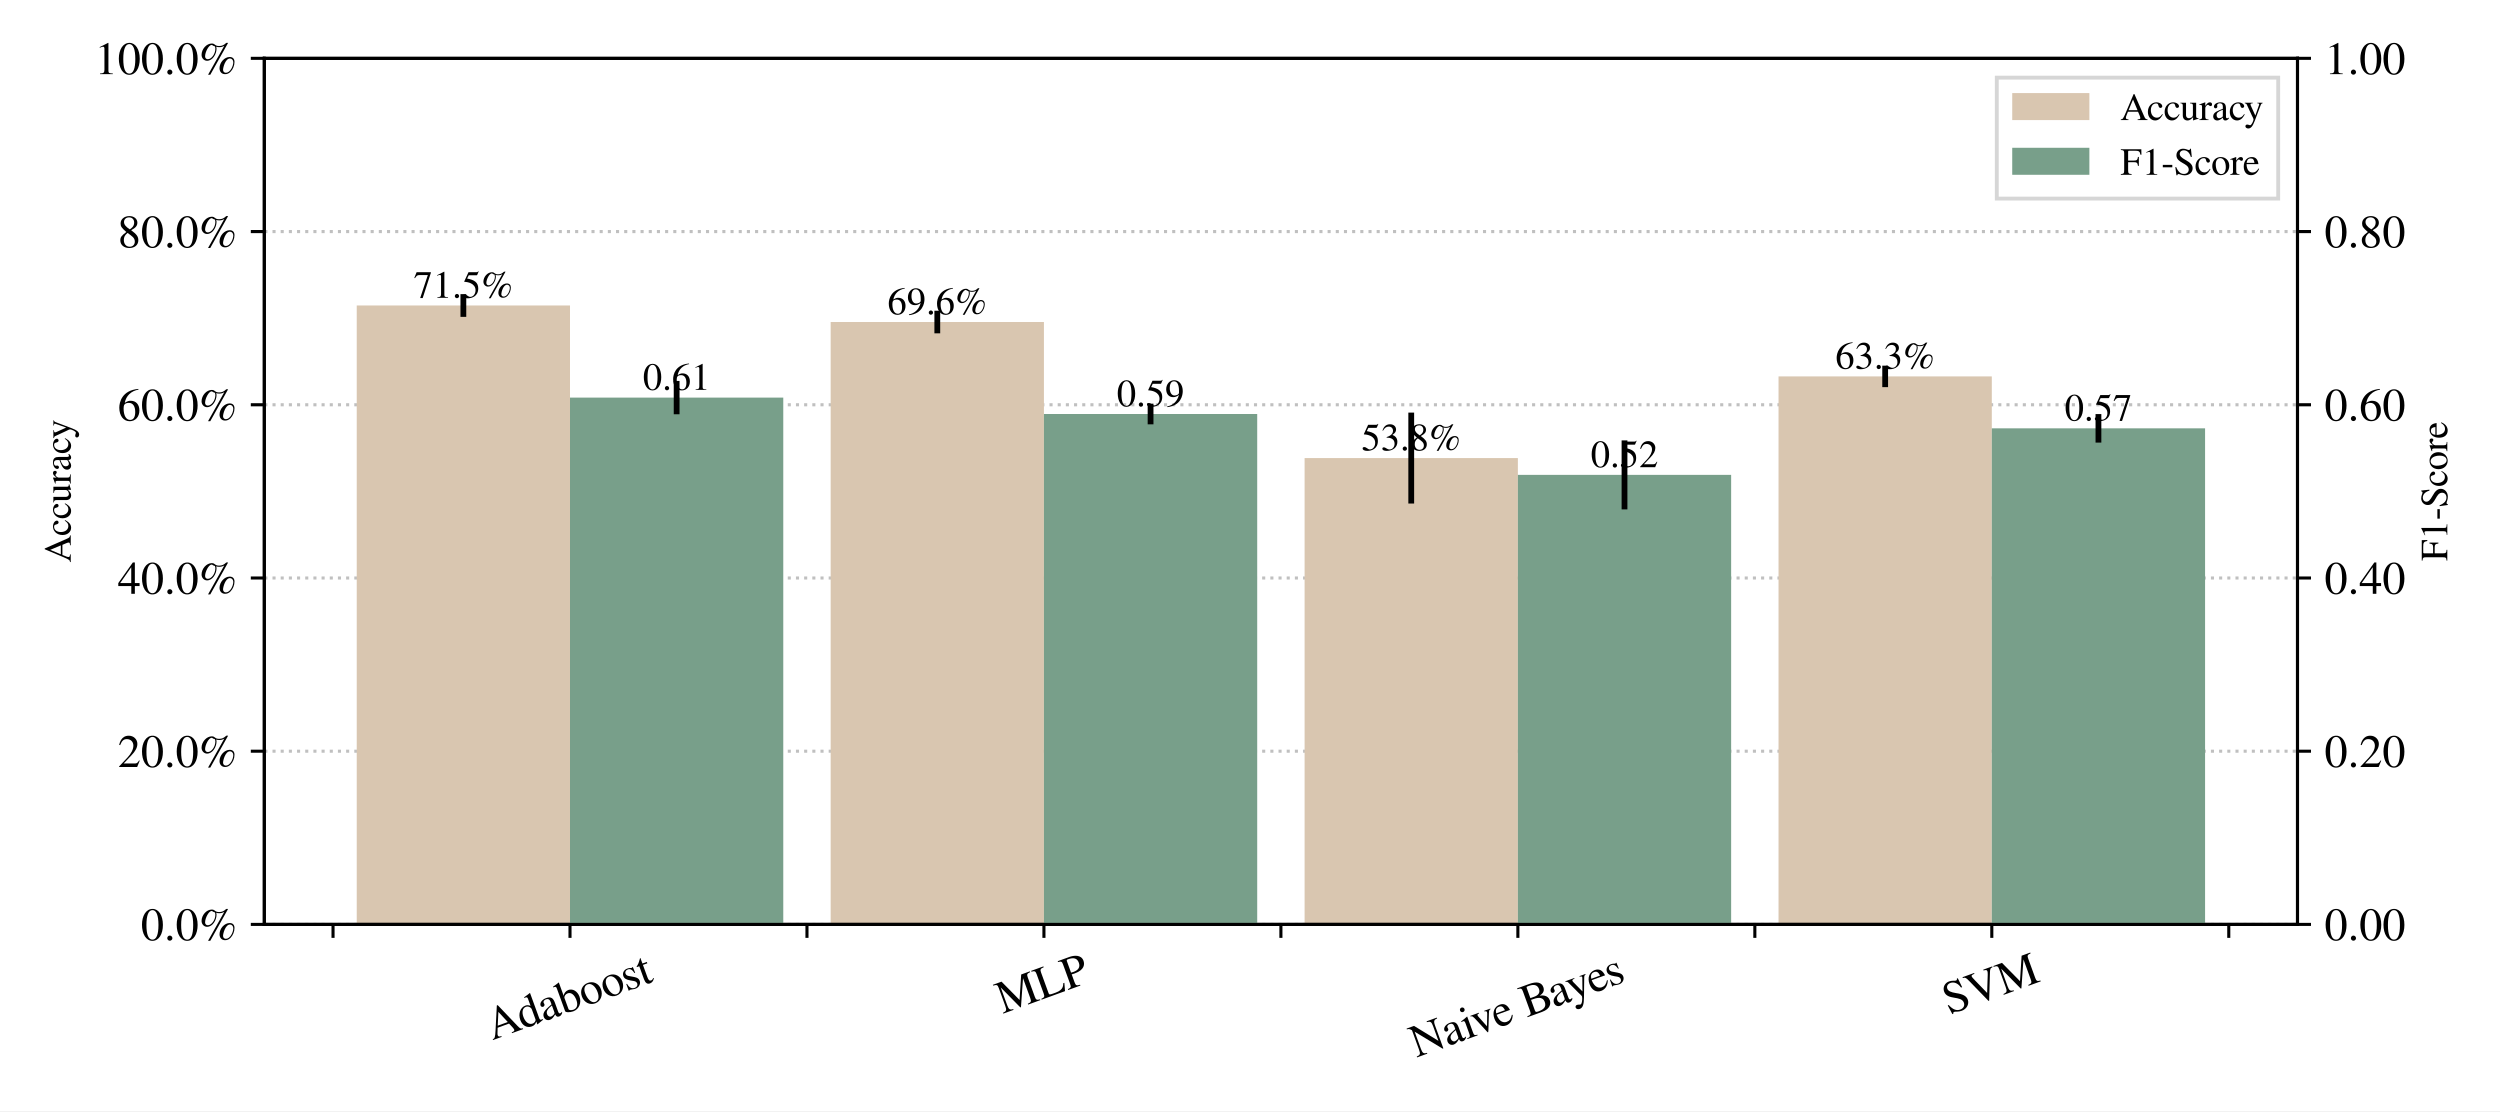
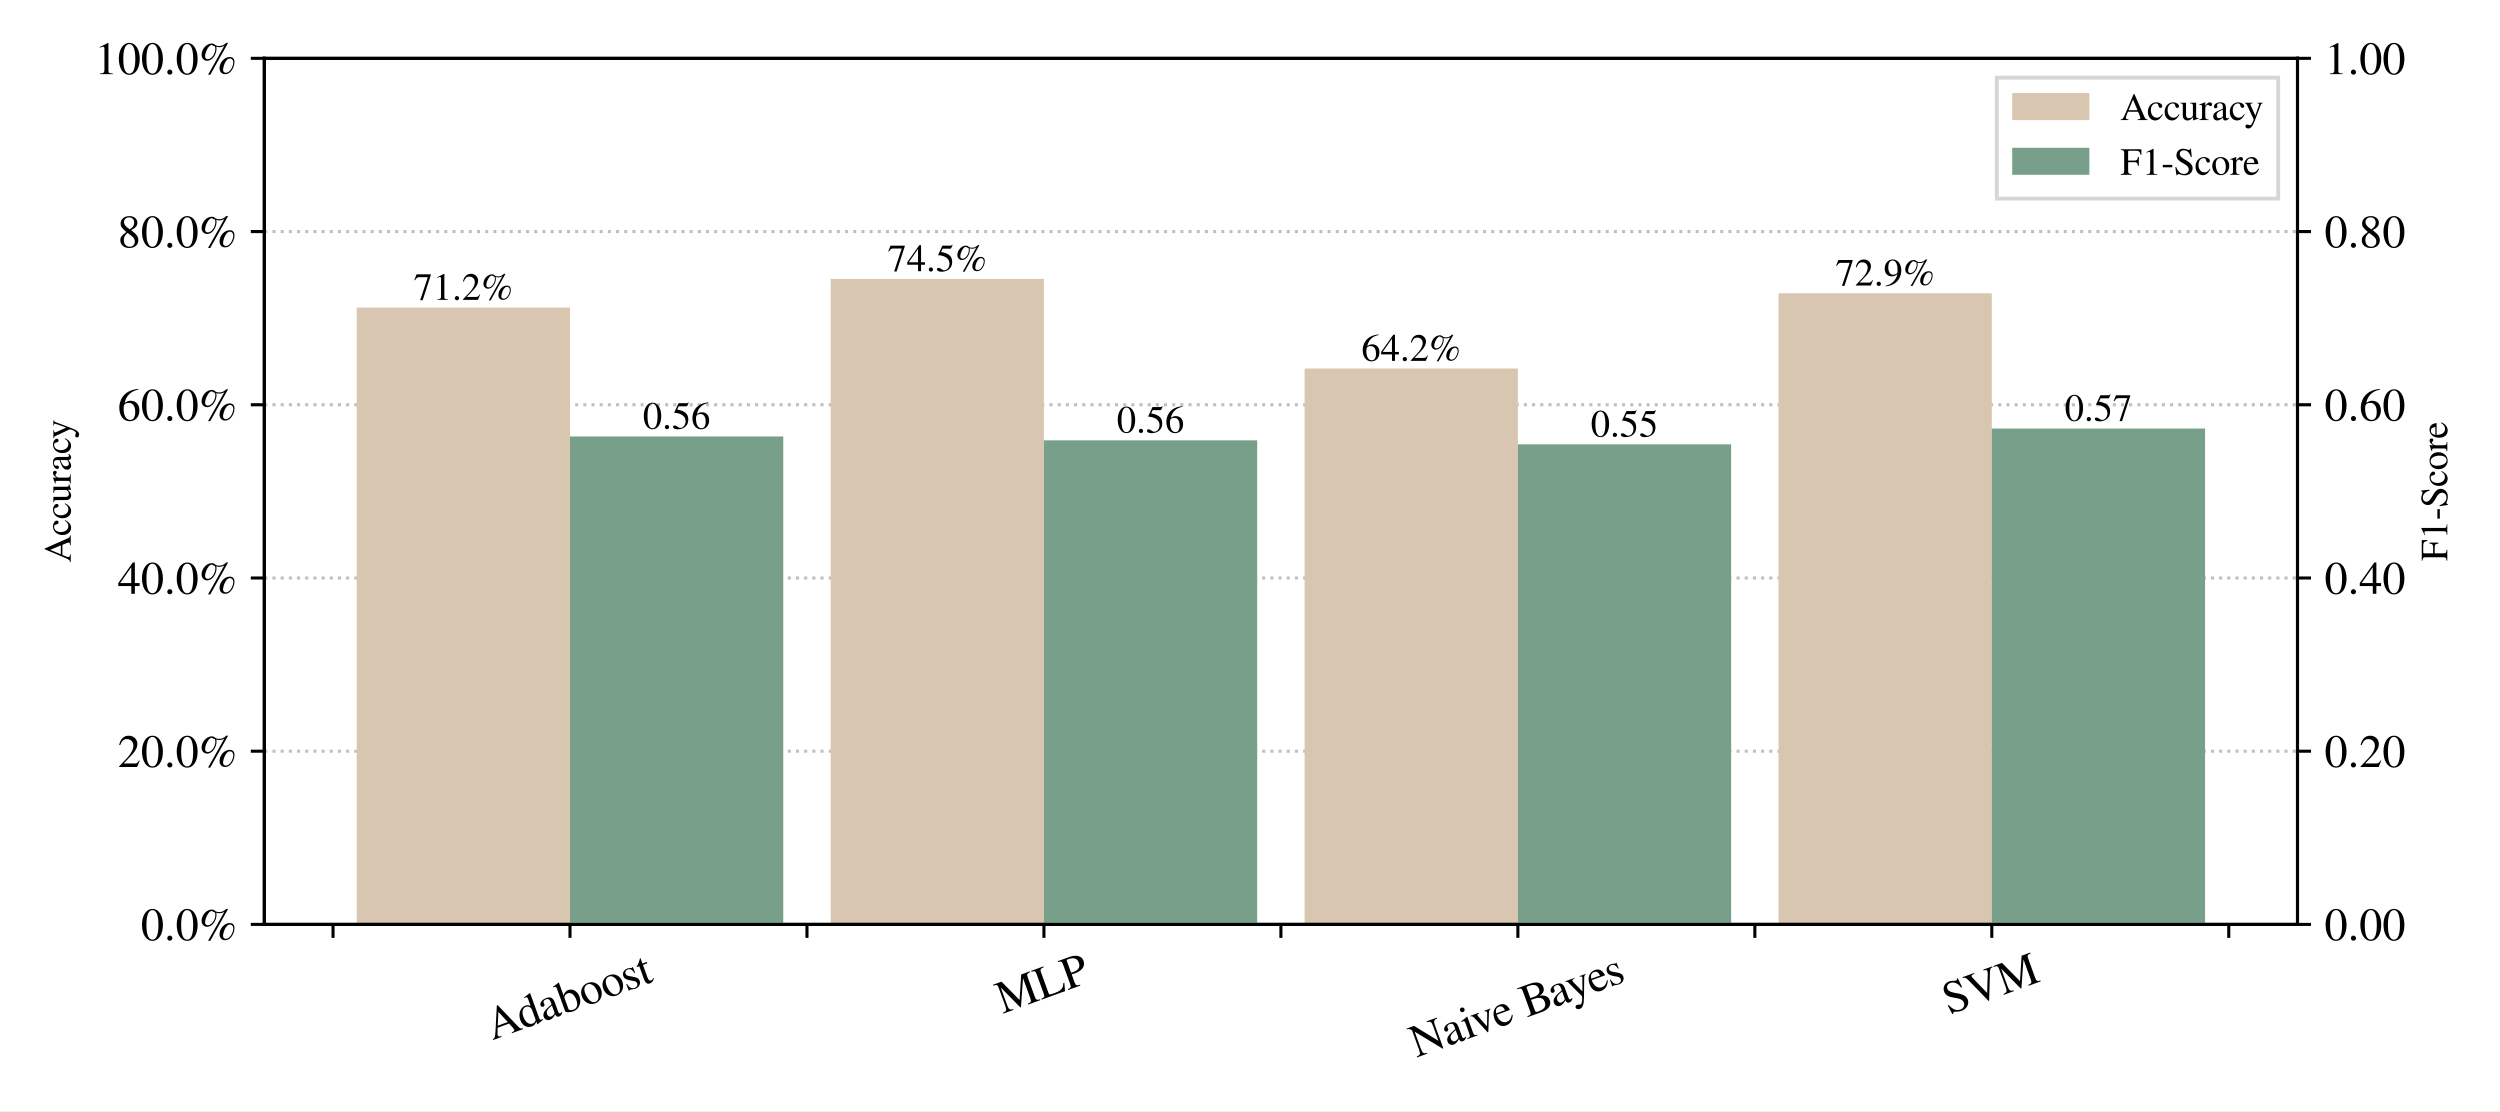
<svg xmlns="http://www.w3.org/2000/svg" xmlns:xlink="http://www.w3.org/1999/xlink" width="648pt" height="288pt" viewBox="0 0 648 288" version="1.1">
  <defs>
    <style type="text/css">*{stroke-linejoin: round; stroke-linecap: butt}</style>
  </defs>
  <g id="figure_1">
    <g id="patch_1">
      <path d="M 0 288  L 648 288  L 648 0  L 0 0  z " style="fill: #ffffff" />
    </g>
    <g id="axes_1">
      <g id="patch_2">
        <path d="M 68.51 239.602  L 595.51 239.602  L 595.51 15.126  L 68.51 15.126  z " style="fill: #ffffff" />
      </g>
      <g id="matplotlib.axis_1">
        <g id="xtick_1">
          <g id="line2d_1">
            <defs>
-               <path id="m5d62e6c571" d="M 0 0  L 0 3.5  " style="stroke: #000000; stroke-width: 0.8" />
+               <path id="mcbf737421a" d="M 0 0  L 0 3.5  " style="stroke: #000000; stroke-width: 0.8" />
            </defs>
            <g>
-               <use xlink:href="#m5d62e6c571" x="86.322" y="239.602" style="stroke: #000000; stroke-width: 0.8" />
+               <use xlink:href="#mcbf737421a" x="86.322" y="239.602" style="stroke: #000000; stroke-width: 0.8" />
            </g>
          </g>
        </g>
        <g id="xtick_2">
          <g id="line2d_2">
            <g>
-               <use xlink:href="#m5d62e6c571" x="147.744" y="239.602" style="stroke: #000000; stroke-width: 0.8" />
+               <use xlink:href="#mcbf737421a" x="147.744" y="239.602" style="stroke: #000000; stroke-width: 0.8" />
            </g>
          </g>
          <g id="text_1">
            <g transform="translate(127.6313 269.6407)rotate(-20)scale(0.12 -0.12)">
              <defs>
                <path id="FreeSerif-41" d="M 4518 122  C 4230 141 4154 198 3942 678  L 2349 4314  L 2221 4314  L 890 1171  C 493 230 403 134 96 122  L 96 0  L 1363 0  L 1363 122  C 1056 122 928 205 928 384  C 928 461 947 550 979 634  L 1274 1382  L 2950 1382  L 3213 768  C 3290 595 3334 429 3334 339  C 3334 179 3226 128 2886 122  L 2886 0  L 4518 0  L 4518 122  z M 1382 1645  L 2118 3405  L 2861 1645  L 1382 1645  z " transform="scale(0.015625)" />
                <path id="FreeSerif-64" d="M 2189 -64  L 3130 269  L 3130 371  C 3014 365 3002 365 2982 365  C 2752 365 2701 435 2701 730  L 2701 4358  L 2669 4371  C 2362 4262 2138 4198 1728 4090  L 1728 3987  C 1779 3994 1818 3994 1869 3994  C 2106 3994 2163 3930 2163 3667  L 2163 2669  C 1920 2874 1747 2944 1491 2944  C 755 2944 160 2221 160 1312  C 160 493 640 -64 1344 -64  C 1702 -64 1946 64 2163 365  L 2163 -45  L 2189 -64  z M 1594 269  C 1062 269 710 781 710 1568  C 710 2291 1024 2765 1510 2765  C 1850 2765 2163 2464 2163 2125  L 2163 653  C 2163 544 1958 269 1594 269  z " transform="scale(0.015625)" />
                <path id="FreeSerif-61" d="M 160 621  C 160 218 442 -64 832 -64  C 1114 -64 1376 70 1766 403  C 1798 70 1914 -64 2176 -64  C 2394 -64 2528 13 2752 256  L 2752 422  C 2643 333 2566 301 2470 301  C 2323 301 2278 390 2278 672  L 2278 1920  C 2278 2560 2099 2944 1357 2944  C 755 2944 282 2630 282 2227  C 282 2080 410 1952 557 1952  C 710 1952 845 2080 845 2221  C 845 2278 813 2387 813 2477  C 813 2650 1018 2790 1274 2790  C 1587 2790 1760 2605 1760 2259  L 1760 1869  C 966 1549 160 1312 160 621  z M 1760 787  C 1760 589 1728 531 1594 454  C 1440 365 1261 307 1126 307  C 966 307 723 442 723 826  C 723 1203 986 1434 1760 1715  L 1760 787  z " transform="scale(0.015625)" />
                <path id="FreeSerif-62" d="M 1024 4358  L 992 4371  C 685 4256 378 4166 64 4090  L 64 3987  C 102 3994 128 3994 173 3994  C 429 3994 486 3936 486 3667  L 486 346  C 486 147 1030 -64 1542 -64  C 2387 -64 3040 640 3040 1555  C 3040 2342 2554 2944 1914 2944  C 1523 2944 1152 2714 1024 2400  L 1024 4358  z M 1024 2061  C 1024 2310 1325 2541 1658 2541  C 2157 2541 2477 2042 2477 1261  C 2477 550 2170 141 1645 141  C 1312 141 1024 288 1024 448  L 1024 2061  z " transform="scale(0.015625)" />
                <path id="FreeSerif-6f" d="M 1574 2944  C 742 2944 160 2330 160 1446  C 160 582 755 -64 1562 -64  C 2368 -64 2982 614 2982 1498  C 2982 2336 2394 2944 1574 2944  z M 736 1760  C 736 2368 1037 2765 1491 2765  C 2029 2765 2406 2150 2406 1274  C 2406 550 2118 115 1638 115  C 1088 115 736 870 736 1760  z " transform="scale(0.015625)" />
                <path id="FreeSerif-73" d="M 1715 2816  C 1574 2816 1466 2938 1094 2938  C 589 2938 224 2611 224 2150  C 224 1792 429 1536 973 1229  L 1344 1018  C 1568 890 1677 736 1677 538  C 1677 256 1472 77 1146 77  C 493 77 390 717 333 973  L 230 973  L 230 -26  L 314 -26  C 358 38 384 51 461 51  C 621 51 934 -64 1222 -64  C 1715 -64 2125 307 2125 755  C 2125 1075 1971 1286 1587 1517  L 896 1926  C 717 2029 621 2189 621 2362  C 621 2618 819 2797 1114 2797  C 1478 2797 1670 2579 1818 2010  L 1914 2010  L 1888 2880  L 1818 2880  C 1779 2854 1754 2816 1715 2816  z " transform="scale(0.015625)" />
                <path id="FreeSerif-74" d="M 1658 2880  L 1011 2880  L 1011 3622  C 1011 3686 1005 3706 966 3706  C 922 3648 883 3590 838 3526  C 269 2707 109 2848 109 2720  C 109 2701 115 2688 134 2675  L 474 2675  L 474 749  C 474 211 666 -64 1043 -64  C 1357 -64 1600 90 1811 422  L 1728 493  C 1594 333 1485 269 1344 269  C 1107 269 1011 442 1011 845  L 1011 2675  L 1658 2675  L 1658 2880  z " transform="scale(0.015625)" />
              </defs>
              <use xlink:href="#FreeSerif-41" />
              <use xlink:href="#FreeSerif-64" x="69.1" />
              <use xlink:href="#FreeSerif-61" x="119" />
              <use xlink:href="#FreeSerif-62" x="161.5" />
              <use xlink:href="#FreeSerif-6f" x="211.5" />
              <use xlink:href="#FreeSerif-6f" x="260.6" />
              <use xlink:href="#FreeSerif-73" x="309.7" />
              <use xlink:href="#FreeSerif-74" x="345.4" />
            </g>
          </g>
        </g>
        <g id="xtick_3">
          <g id="line2d_3">
            <g>
-               <use xlink:href="#m5d62e6c571" x="209.166" y="239.602" style="stroke: #000000; stroke-width: 0.8" />
+               <use xlink:href="#mcbf737421a" x="209.166" y="239.602" style="stroke: #000000; stroke-width: 0.8" />
            </g>
          </g>
        </g>
        <g id="xtick_4">
          <g id="line2d_4">
            <g>
-               <use xlink:href="#m5d62e6c571" x="270.588" y="239.602" style="stroke: #000000; stroke-width: 0.8" />
+               <use xlink:href="#mcbf737421a" x="270.588" y="239.602" style="stroke: #000000; stroke-width: 0.8" />
            </g>
          </g>
          <g id="text_2">
            <g transform="translate(259.8856 262.7904)rotate(-20)scale(0.12 -0.12)">
              <defs>
                <path id="FreeSerif-4d" d="M 4333 3667  L 4333 768  C 4333 237 4256 154 3750 122  L 3750 0  L 5542 0  L 5542 122  C 5075 154 4986 243 4986 698  L 4986 3539  C 4986 3994 5069 4077 5542 4115  L 5542 4237  L 4269 4237  L 2854 1005  L 1376 4237  L 109 4237  L 109 4115  C 634 4083 717 4006 717 3539  L 717 941  C 717 282 627 160 96 122  L 96 0  L 1600 0  L 1600 122  C 1107 147 998 294 998 941  L 998 3520  L 2605 0  L 2694 0  L 4333 3667  z " transform="scale(0.015625)" />
                <path id="FreeSerif-4c" d="M 2285 250  L 1856 250  C 1389 250 1306 288 1306 512  L 1306 3539  C 1306 3994 1395 4083 1901 4115  L 1901 4237  L 96 4237  L 96 4115  C 570 4077 653 3987 653 3539  L 653 698  C 653 250 563 154 96 122  L 96 0  L 3539 0  L 3846 1114  L 3686 1114  C 3558 819 3405 250 2285 250  z " transform="scale(0.015625)" />
                <path id="FreeSerif-50" d="M 3462 3078  C 3462 4006 2477 4237 1786 4237  L 96 4237  L 96 4115  C 570 4064 634 4000 634 3539  L 634 768  C 634 230 582 166 96 122  L 96 0  L 1888 0  L 1888 122  C 1382 141 1286 230 1286 698  L 1286 1862  C 1453 1850 1562 1843 1728 1843  C 3200 1843 3462 2586 3462 3078  z M 1286 3782  C 1286 3955 1331 4000 1504 4000  C 2368 4000 2765 3699 2765 3040  C 2765 2419 2387 2099 1651 2099  C 1523 2099 1434 2106 1286 2118  L 1286 3782  z " transform="scale(0.015625)" />
              </defs>
              <use xlink:href="#FreeSerif-4d" />
              <use xlink:href="#FreeSerif-4c" x="88.1" />
              <use xlink:href="#FreeSerif-50" x="149.2" />
            </g>
          </g>
        </g>
        <g id="xtick_5">
          <g id="line2d_5">
            <g>
-               <use xlink:href="#m5d62e6c571" x="332.01" y="239.602" style="stroke: #000000; stroke-width: 0.8" />
+               <use xlink:href="#mcbf737421a" x="332.01" y="239.602" style="stroke: #000000; stroke-width: 0.8" />
            </g>
          </g>
        </g>
        <g id="xtick_6">
          <g id="line2d_6">
            <g>
-               <use xlink:href="#m5d62e6c571" x="393.432" y="239.602" style="stroke: #000000; stroke-width: 0.8" />
+               <use xlink:href="#mcbf737421a" x="393.432" y="239.602" style="stroke: #000000; stroke-width: 0.8" />
            </g>
          </g>
          <g id="text_3">
            <g transform="translate(367.1371 274.1393)rotate(-20)scale(0.12 -0.12)">
              <defs>
                <path id="FreeSerif-4e" d="M 4544 4115  L 4544 4237  L 3040 4237  L 3040 4115  C 3533 4077 3654 3962 3654 3296  L 3654 1139  L 1190 4237  L 96 4237  L 96 4115  C 371 4115 461 4064 717 3763  L 717 941  C 717 282 627 160 96 122  L 96 0  L 1600 0  L 1600 122  C 1107 147 998 294 998 941  L 998 3450  L 3827 -70  L 3936 -70  L 3936 3296  C 3936 4045 4154 4077 4544 4115  z " transform="scale(0.015625)" />
                <path id="FreeSerif-69" d="M 397 2515  C 550 2515 608 2419 608 2138  L 608 653  C 608 192 544 122 102 96  L 102 0  L 1619 0  L 1619 96  C 1197 128 1146 192 1146 653  L 1146 2925  L 1120 2944  C 787 2810 461 2688 128 2592  L 128 2496  C 224 2509 339 2515 397 2515  z M 819 4371  C 646 4371 499 4224 499 4045  C 499 3866 640 3718 819 3718  C 1005 3718 1152 3859 1152 4045  C 1152 4224 1005 4371 819 4371  z " transform="scale(0.015625)" />
                <path id="FreeSerif-76" d="M 2963 2880  L 2074 2880  L 2074 2784  C 2278 2765 2374 2701 2374 2579  C 2374 2515 2362 2451 2336 2387  L 1702 730  L 1050 2368  C 1011 2458 992 2547 992 2605  C 992 2720 1062 2765 1286 2784  L 1286 2880  L 32 2880  L 32 2784  C 275 2771 333 2714 614 2048  L 1382 211  C 1472 -64 1517 -90 1549 -90  C 1587 -90 1632 -6 1728 230  L 2547 2285  C 2720 2726 2771 2765 2963 2784  L 2963 2880  z " transform="scale(0.015625)" />
                <path id="FreeSerif-65" d="M 621 1773  L 2592 1773  C 2496 2547 2157 2944 1498 2944  C 723 2944 160 2323 160 1370  C 160 486 621 -64 1357 -64  C 1965 -64 2445 314 2714 1005  L 2611 1050  C 2304 563 2029 378 1619 378  C 1203 378 659 634 621 1773  z M 634 1978  C 704 2477 922 2714 1312 2714  C 1702 2714 1856 2534 1939 1978  L 634 1978  z " transform="scale(0.015625)" />
                <path id="FreeSerif-20" transform="scale(0.015625)" />
                <path id="FreeSerif-42" d="M 3782 1152  C 3782 1984 2944 2163 2688 2227  C 2912 2285 3565 2413 3565 3149  C 3565 3866 2995 4237 1888 4237  L 96 4237  L 96 4115  C 634 4083 710 4013 710 3539  L 710 698  C 710 224 627 141 96 122  L 96 0  L 2234 0  C 3475 0 3782 691 3782 1152  z M 1766 237  C 1453 237 1363 294 1363 499  L 1363 2086  C 2221 2086 3046 2054 3046 1146  C 3046 390 2464 237 1766 237  z M 1363 2342  L 1363 3808  C 1363 3942 1408 4000 1504 4000  L 1786 4000  C 2522 4000 2912 3693 2912 3123  C 2912 2624 2573 2342 1971 2342  L 1363 2342  z " transform="scale(0.015625)" />
                <path id="FreeSerif-79" d="M 909 -858  C 800 -858 653 -742 410 -742  C 262 -742 134 -870 134 -1024  C 134 -1235 339 -1395 608 -1395  C 1037 -1395 1344 -1037 1690 -115  L 2675 2496  C 2752 2701 2829 2765 2982 2784  L 2982 2880  L 2118 2880  L 2118 2784  C 2323 2784 2426 2726 2426 2624  C 2426 2598 2419 2560 2400 2515  L 1779 749  L 1043 2368  C 1005 2458 979 2541 979 2611  C 979 2726 1075 2771 1350 2784  L 1350 2880  L 32 2880  L 32 2790  C 198 2765 307 2694 358 2586  L 1203 768  C 1370 442 1485 218 1485 122  C 1485 -70 1171 -858 909 -858  z " transform="scale(0.015625)" />
              </defs>
              <use xlink:href="#FreeSerif-4e" />
              <use xlink:href="#FreeSerif-61" x="72.5" />
              <use xlink:href="#FreeSerif-69" x="115.5" />
              <use xlink:href="#FreeSerif-76" x="139.8" />
              <use xlink:href="#FreeSerif-65" x="184.6" />
              <use xlink:href="#FreeSerif-20" x="229" />
              <use xlink:href="#FreeSerif-42" x="254" />
              <use xlink:href="#FreeSerif-61" x="317.1" />
              <use xlink:href="#FreeSerif-79" x="358.1" />
              <use xlink:href="#FreeSerif-65" x="403.2" />
              <use xlink:href="#FreeSerif-73" x="446.6" />
            </g>
          </g>
        </g>
        <g id="xtick_7">
          <g id="line2d_7">
            <g>
-               <use xlink:href="#m5d62e6c571" x="454.854" y="239.602" style="stroke: #000000; stroke-width: 0.8" />
+               <use xlink:href="#mcbf737421a" x="454.854" y="239.602" style="stroke: #000000; stroke-width: 0.8" />
            </g>
          </g>
        </g>
        <g id="xtick_8">
          <g id="line2d_8">
            <g>
-               <use xlink:href="#m5d62e6c571" x="516.276" y="239.602" style="stroke: #000000; stroke-width: 0.8" />
+               <use xlink:href="#mcbf737421a" x="516.276" y="239.602" style="stroke: #000000; stroke-width: 0.8" />
            </g>
          </g>
          <g id="text_4">
            <g transform="translate(505.3301 262.9674)rotate(-20)scale(0.12 -0.12)">
              <defs>
                <path id="FreeSerif-53" d="M 2419 864  C 2419 435 2099 141 1632 141  C 1062 141 659 493 339 1274  L 192 1274  L 384 -83  L 525 -83  C 531 38 608 128 704 128  C 941 128 1203 -90 1760 -90  C 2496 -90 3066 416 3066 1075  C 3066 1600 2714 2016 1869 2470  C 1197 2842 928 3123 928 3469  C 928 3821 1197 4064 1594 4064  C 2061 4064 2547 3757 2765 2963  L 2925 2963  L 2784 4326  L 2650 4326  C 2624 4179 2554 4109 2445 4109  C 2246 4109 1958 4326 1485 4326  C 915 4326 378 3910 378 3232  C 378 1920 2419 1958 2419 864  z " transform="scale(0.015625)" />
                <path id="FreeSerif-56" d="M 4422 4237  L 3110 4237  L 3110 4115  C 3462 4096 3578 4026 3578 3846  C 3578 3744 3533 3571 3456 3379  L 2515 1030  L 1549 3194  C 1338 3661 1286 3808 1286 3904  C 1286 4026 1376 4090 1581 4102  C 1606 4102 1677 4109 1766 4115  L 1766 4237  L 64 4237  L 64 4115  C 378 4102 486 4019 742 3443  L 2317 -70  L 2413 -70  L 3834 3520  C 4038 4032 4115 4096 4422 4115  L 4422 4237  z " transform="scale(0.015625)" />
              </defs>
              <use xlink:href="#FreeSerif-53" />
              <use xlink:href="#FreeSerif-56" x="52.9" />
              <use xlink:href="#FreeSerif-4d" x="123" />
            </g>
          </g>
        </g>
        <g id="xtick_9">
          <g id="line2d_9">
            <g>
-               <use xlink:href="#m5d62e6c571" x="577.698" y="239.602" style="stroke: #000000; stroke-width: 0.8" />
+               <use xlink:href="#mcbf737421a" x="577.698" y="239.602" style="stroke: #000000; stroke-width: 0.8" />
            </g>
          </g>
        </g>
      </g>
      <g id="matplotlib.axis_2">
        <g id="ytick_1">
          <g id="line2d_10">
-             <path d="M 68.51 239.602  L 595.51 239.602  " clip-path="url(#p38ce28326d)" style="fill: none; stroke-dasharray: 0.8,1.32; stroke-dashoffset: 0; stroke: #b0b0b0; stroke-opacity: 0.8; stroke-width: 0.8" />
+             <path d="M 68.51 239.602  L 595.51 239.602  " clip-path="url(#pe9fcec046a)" style="fill: none; stroke-dasharray: 0.8,1.32; stroke-dashoffset: 0; stroke: #b0b0b0; stroke-opacity: 0.8; stroke-width: 0.8" />
          </g>
          <g id="line2d_11">
            <defs>
-               <path id="mc1c6ce005b" d="M 0 0  L -3.5 0  " style="stroke: #000000; stroke-width: 0.8" />
+               <path id="m1238454454" d="M 0 0  L -3.5 0  " style="stroke: #000000; stroke-width: 0.8" />
            </defs>
            <g>
-               <use xlink:href="#mc1c6ce005b" x="68.51" y="239.602" style="stroke: #000000; stroke-width: 0.8" />
+               <use xlink:href="#m1238454454" x="68.51" y="239.602" style="stroke: #000000; stroke-width: 0.8" />
            </g>
          </g>
          <g id="text_5">
            <g transform="translate(36.51438 243.7001)scale(0.12 -0.12)">
              <defs>
                <path id="FreeSerif-30" d="M 1600 -90  C 2483 -90 3046 832 3046 2112  C 3046 3424 2464 4326 1626 4326  C 691 4326 154 3341 154 2150  C 154 858 717 -90 1600 -90  z M 1606 4160  C 2144 4160 2432 3437 2432 2099  C 2432 762 2150 77 1600 77  C 1050 77 768 762 768 2093  C 768 3450 1056 4160 1606 4160  z " transform="scale(0.015625)" />
                <path id="FreeSerif-2e" d="M 800 640  C 608 640 448 474 448 275  C 448 90 608 -70 794 -70  C 992 -70 1158 90 1158 275  C 1158 474 992 640 800 640  z " transform="scale(0.015625)" />
                <path id="FreeSerif-25" d="M 4282 2374  C 3558 2374 2874 1626 2874 826  C 2874 326 3181 0 3642 0  C 3930 0 4166 102 4390 326  C 4730 672 4941 1190 4941 1690  C 4941 2125 4698 2374 4282 2374  z M 3750 192  C 3520 192 3360 358 3360 602  C 3360 928 3680 2170 4326 2170  C 4570 2170 4774 1939 4774 1658  C 4774 1062 4326 192 3750 192  z M 1805 4237  C 1075 4237 390 3475 390 2662  C 390 2214 730 1850 1146 1850  C 1926 1850 2458 2784 2458 3514  C 2458 3603 2445 3680 2413 3795  C 2528 3750 2643 3731 2829 3731  C 3110 3731 3277 3776 3533 3923  L 1286 -83  L 1594 -83  L 4058 4326  L 3808 4326  C 3462 4000 3206 3891 2810 3891  C 2182 3891 2291 4237 1805 4237  z M 1805 4045  C 1894 4045 1862 3942 2240 3840  C 2278 3712 2298 3616 2298 3526  C 2298 2803 1773 2067 1254 2067  C 1030 2067 877 2227 877 2458  C 877 3053 1376 4045 1805 4045  z " transform="scale(0.015625)" />
              </defs>
              <use xlink:href="#FreeSerif-30" />
              <use xlink:href="#FreeSerif-2e" x="50" />
              <use xlink:href="#FreeSerif-30" x="75" />
              <use xlink:href="#FreeSerif-25" x="125" />
            </g>
          </g>
        </g>
        <g id="ytick_2">
          <g id="line2d_12">
-             <path d="M 68.51 194.707  L 595.51 194.707  " clip-path="url(#p38ce28326d)" style="fill: none; stroke-dasharray: 0.8,1.32; stroke-dashoffset: 0; stroke: #b0b0b0; stroke-opacity: 0.8; stroke-width: 0.8" />
+             <path d="M 68.51 194.707  L 595.51 194.707  " clip-path="url(#pe9fcec046a)" style="fill: none; stroke-dasharray: 0.8,1.32; stroke-dashoffset: 0; stroke: #b0b0b0; stroke-opacity: 0.8; stroke-width: 0.8" />
          </g>
          <g id="line2d_13">
            <g>
-               <use xlink:href="#mc1c6ce005b" x="68.51" y="194.707" style="stroke: #000000; stroke-width: 0.8" />
+               <use xlink:href="#m1238454454" x="68.51" y="194.707" style="stroke: #000000; stroke-width: 0.8" />
            </g>
          </g>
          <g id="text_6">
            <g transform="translate(30.51438 198.8047)scale(0.12 -0.12)">
              <defs>
                <path id="FreeSerif-32" d="M 198 3053  L 333 3021  C 589 3648 819 3853 1261 3853  C 1798 3853 2163 3488 2163 2950  C 2163 2451 1869 1856 1331 1286  L 192 77  L 192 0  L 2688 0  L 3040 877  L 2957 909  C 2720 544 2637 486 2349 486  L 819 486  L 1894 1613  C 2464 2208 2714 2694 2714 3194  C 2714 3834 2195 4326 1530 4326  C 499 4326 269 3354 198 3053  z " transform="scale(0.015625)" />
              </defs>
              <use xlink:href="#FreeSerif-32" />
              <use xlink:href="#FreeSerif-30" x="50" />
              <use xlink:href="#FreeSerif-2e" x="100" />
              <use xlink:href="#FreeSerif-30" x="125" />
              <use xlink:href="#FreeSerif-25" x="175" />
            </g>
          </g>
        </g>
        <g id="ytick_3">
          <g id="line2d_14">
-             <path d="M 68.51 149.812  L 595.51 149.812  " clip-path="url(#p38ce28326d)" style="fill: none; stroke-dasharray: 0.8,1.32; stroke-dashoffset: 0; stroke: #b0b0b0; stroke-opacity: 0.8; stroke-width: 0.8" />
+             <path d="M 68.51 149.812  L 595.51 149.812  " clip-path="url(#pe9fcec046a)" style="fill: none; stroke-dasharray: 0.8,1.32; stroke-dashoffset: 0; stroke: #b0b0b0; stroke-opacity: 0.8; stroke-width: 0.8" />
          </g>
          <g id="line2d_15">
            <g>
-               <use xlink:href="#mc1c6ce005b" x="68.51" y="149.812" style="stroke: #000000; stroke-width: 0.8" />
+               <use xlink:href="#m1238454454" x="68.51" y="149.812" style="stroke: #000000; stroke-width: 0.8" />
            </g>
          </g>
          <g id="text_7">
            <g transform="translate(30.51438 153.9094)scale(0.12 -0.12)">
              <defs>
                <path id="FreeSerif-34" d="M 3021 1478  L 2368 1478  L 2368 4326  L 2086 4326  L 77 1478  L 77 1069  L 1875 1069  L 1875 0  L 2368 0  L 2368 1069  L 3021 1069  L 3021 1478  z M 1869 1478  L 333 1478  L 1869 3674  L 1869 1478  z " transform="scale(0.015625)" />
              </defs>
              <use xlink:href="#FreeSerif-34" />
              <use xlink:href="#FreeSerif-30" x="50" />
              <use xlink:href="#FreeSerif-2e" x="100" />
              <use xlink:href="#FreeSerif-30" x="125" />
              <use xlink:href="#FreeSerif-25" x="175" />
            </g>
          </g>
        </g>
        <g id="ytick_4">
          <g id="line2d_16">
-             <path d="M 68.51 104.916  L 595.51 104.916  " clip-path="url(#p38ce28326d)" style="fill: none; stroke-dasharray: 0.8,1.32; stroke-dashoffset: 0; stroke: #b0b0b0; stroke-opacity: 0.8; stroke-width: 0.8" />
+             <path d="M 68.51 104.916  L 595.51 104.916  " clip-path="url(#pe9fcec046a)" style="fill: none; stroke-dasharray: 0.8,1.32; stroke-dashoffset: 0; stroke: #b0b0b0; stroke-opacity: 0.8; stroke-width: 0.8" />
          </g>
          <g id="line2d_17">
            <g>
-               <use xlink:href="#mc1c6ce005b" x="68.51" y="104.916" style="stroke: #000000; stroke-width: 0.8" />
+               <use xlink:href="#m1238454454" x="68.51" y="104.916" style="stroke: #000000; stroke-width: 0.8" />
            </g>
          </g>
          <g id="text_8">
            <g transform="translate(30.51438 109.0141)scale(0.12 -0.12)">
              <defs>
                <path id="FreeSerif-36" d="M 1651 -90  C 2445 -90 2995 518 2995 1402  C 2995 2221 2528 2739 1792 2739  C 1510 2739 1376 2694 973 2451  C 1146 3418 1862 4109 2867 4275  L 2854 4378  C 582 4179 218 2534 218 1786  C 218 659 794 -90 1651 -90  z M 1549 2445  C 2099 2445 2419 1984 2419 1184  C 2419 480 2170 90 1722 90  C 1158 90 813 691 813 1683  C 813 2131 922 2445 1549 2445  z " transform="scale(0.015625)" />
              </defs>
              <use xlink:href="#FreeSerif-36" />
              <use xlink:href="#FreeSerif-30" x="50" />
              <use xlink:href="#FreeSerif-2e" x="100" />
              <use xlink:href="#FreeSerif-30" x="125" />
              <use xlink:href="#FreeSerif-25" x="175" />
            </g>
          </g>
        </g>
        <g id="ytick_5">
          <g id="line2d_18">
-             <path d="M 68.51 60.021  L 595.51 60.021  " clip-path="url(#p38ce28326d)" style="fill: none; stroke-dasharray: 0.8,1.32; stroke-dashoffset: 0; stroke: #b0b0b0; stroke-opacity: 0.8; stroke-width: 0.8" />
+             <path d="M 68.51 60.021  L 595.51 60.021  " clip-path="url(#pe9fcec046a)" style="fill: none; stroke-dasharray: 0.8,1.32; stroke-dashoffset: 0; stroke: #b0b0b0; stroke-opacity: 0.8; stroke-width: 0.8" />
          </g>
          <g id="line2d_19">
            <g>
-               <use xlink:href="#mc1c6ce005b" x="68.51" y="60.021" style="stroke: #000000; stroke-width: 0.8" />
+               <use xlink:href="#m1238454454" x="68.51" y="60.021" style="stroke: #000000; stroke-width: 0.8" />
            </g>
          </g>
          <g id="text_9">
            <g transform="translate(30.51438 64.11876)scale(0.12 -0.12)">
              <defs>
                <path id="FreeSerif-38" d="M 1856 2374  C 2490 2714 2714 2982 2714 3418  C 2714 3942 2253 4326 1613 4326  C 915 4326 397 3898 397 3315  C 397 2899 518 2714 1190 2125  C 499 1600 358 1402 358 966  C 358 346 864 -90 1587 -90  C 2355 -90 2848 333 2848 992  C 2848 1485 2630 1798 1856 2374  z M 1357 1997  C 1978 1542 2362 1331 2362 794  C 2362 378 2074 90 1658 90  C 1171 90 845 461 845 1018  C 845 1427 986 1696 1357 1997  z M 1670 2490  C 1101 2861 870 3155 870 3514  C 870 3885 1158 4147 1562 4147  C 1997 4147 2272 3866 2272 3424  C 2272 2861 1850 2624 1670 2490  z " transform="scale(0.015625)" />
              </defs>
              <use xlink:href="#FreeSerif-38" />
              <use xlink:href="#FreeSerif-30" x="50" />
              <use xlink:href="#FreeSerif-2e" x="100" />
              <use xlink:href="#FreeSerif-30" x="125" />
              <use xlink:href="#FreeSerif-25" x="175" />
            </g>
          </g>
        </g>
        <g id="ytick_6">
          <g id="line2d_20">
-             <path d="M 68.51 15.126  L 595.51 15.126  " clip-path="url(#p38ce28326d)" style="fill: none; stroke-dasharray: 0.8,1.32; stroke-dashoffset: 0; stroke: #b0b0b0; stroke-opacity: 0.8; stroke-width: 0.8" />
+             <path d="M 68.51 15.126  L 595.51 15.126  " clip-path="url(#pe9fcec046a)" style="fill: none; stroke-dasharray: 0.8,1.32; stroke-dashoffset: 0; stroke: #b0b0b0; stroke-opacity: 0.8; stroke-width: 0.8" />
          </g>
          <g id="line2d_21">
            <g>
-               <use xlink:href="#mc1c6ce005b" x="68.51" y="15.126" style="stroke: #000000; stroke-width: 0.8" />
+               <use xlink:href="#m1238454454" x="68.51" y="15.126" style="stroke: #000000; stroke-width: 0.8" />
            </g>
          </g>
          <g id="text_10">
            <g transform="translate(24.51438 19.22344)scale(0.12 -0.12)">
              <defs>
                <path id="FreeSerif-31" d="M 1171 3795  C 1306 3795 1363 3699 1363 3494  L 1363 595  C 1363 179 1210 109 755 96  L 755 0  L 2522 0  L 2522 96  C 2016 102 1914 166 1914 474  L 1914 4314  L 1862 4326  L 710 3744  L 710 3654  C 960 3757 1075 3795 1171 3795  z " transform="scale(0.015625)" />
              </defs>
              <use xlink:href="#FreeSerif-31" />
              <use xlink:href="#FreeSerif-30" x="50" />
              <use xlink:href="#FreeSerif-30" x="100" />
              <use xlink:href="#FreeSerif-2e" x="150" />
              <use xlink:href="#FreeSerif-30" x="175" />
              <use xlink:href="#FreeSerif-25" x="225" />
            </g>
          </g>
        </g>
        <g id="text_11">
          <g transform="translate(18.33469 145.8342)rotate(-90)scale(0.1 -0.1)">
            <defs>
              <path id="FreeSerif-63" d="M 160 1363  C 160 531 666 -64 1376 -64  C 2131 -64 2502 678 2637 941  L 2547 998  C 2240 550 2010 397 1645 397  C 1062 397 653 909 653 1645  C 653 2304 1005 2758 1523 2758  C 1754 2758 1837 2688 1901 2451  L 1939 2310  C 1990 2131 2106 2016 2240 2016  C 2406 2016 2547 2138 2547 2285  C 2547 2643 2099 2944 1562 2944  C 851 2944 160 2349 160 1363  z " transform="scale(0.015625)" />
              <path id="FreeSerif-75" d="M 3072 320  L 3040 320  C 2746 320 2675 390 2675 685  L 2675 2880  L 1664 2880  L 1664 2771  C 2061 2752 2138 2688 2138 2368  L 2138 864  C 2138 378 1581 307 1453 307  C 1203 307 998 525 998 794  L 998 2880  L 64 2880  L 64 2790  C 371 2771 461 2675 461 2381  L 461 768  C 461 262 768 -64 1235 -64  C 1696 -64 1946 262 2170 486  L 2170 -45  L 2195 -58  C 2515 70 2746 141 3072 230  L 3072 320  z " transform="scale(0.015625)" />
              <path id="FreeSerif-72" d="M 1926 2317  C 2080 2317 2176 2426 2176 2605  C 2176 2816 2042 2944 1824 2944  C 1555 2944 1370 2797 1056 2342  L 1056 2931  L 1024 2944  C 685 2803 454 2720 77 2598  L 77 2496  C 166 2515 224 2522 301 2522  C 461 2522 518 2419 518 2138  L 518 538  C 518 218 474 173 64 96  L 64 0  L 1600 0  L 1600 96  C 1165 115 1056 211 1056 576  L 1056 2016  C 1056 2221 1331 2541 1504 2541  C 1606 2541 1754 2317 1926 2317  z " transform="scale(0.015625)" />
            </defs>
            <use xlink:href="#FreeSerif-41" />
            <use xlink:href="#FreeSerif-63" x="69.1" />
            <use xlink:href="#FreeSerif-63" x="112.5" />
            <use xlink:href="#FreeSerif-75" x="154.9" />
            <use xlink:href="#FreeSerif-72" x="203.9" />
            <use xlink:href="#FreeSerif-61" x="238.4" />
            <use xlink:href="#FreeSerif-63" x="281.4" />
            <use xlink:href="#FreeSerif-79" x="322.3" />
          </g>
        </g>
      </g>
      <g id="patch_3">
-         <path d="M 92.465 239.602  L 147.744 239.602  L 147.744 79.182  L 92.465 79.182  z " clip-path="url(#p38ce28326d)" style="fill: #d9c6b0" />
+         <path d="M 92.465 239.602  L 147.744 239.602  L 147.744 79.727  L 92.465 79.727  z " clip-path="url(#pe9fcec046a)" style="fill: #d9c6b0" />
      </g>
      <g id="patch_4">
-         <path d="M 215.308 239.602  L 270.588 239.602  L 270.588 83.469  L 215.308 83.469  z " clip-path="url(#p38ce28326d)" style="fill: #d9c6b0" />
+         <path d="M 215.308 239.602  L 270.588 239.602  L 270.588 72.29  L 215.308 72.29  z " clip-path="url(#pe9fcec046a)" style="fill: #d9c6b0" />
      </g>
      <g id="patch_5">
-         <path d="M 338.152 239.602  L 393.432 239.602  L 393.432 118.73  L 338.152 118.73  z " clip-path="url(#p38ce28326d)" style="fill: #d9c6b0" />
+         <path d="M 338.152 239.602  L 393.432 239.602  L 393.432 95.528  L 338.152 95.528  z " clip-path="url(#pe9fcec046a)" style="fill: #d9c6b0" />
      </g>
      <g id="patch_6">
-         <path d="M 460.996 239.602  L 516.276 239.602  L 516.276 97.564  L 460.996 97.564  z " clip-path="url(#p38ce28326d)" style="fill: #d9c6b0" />
+         <path d="M 460.996 239.602  L 516.276 239.602  L 516.276 76.009  L 460.996 76.009  z " clip-path="url(#pe9fcec046a)" style="fill: #d9c6b0" />
      </g>
      <g id="LineCollection_1">
-         <path d="M 120.104 82.131  L 120.104 76.234  " clip-path="url(#p38ce28326d)" style="fill: none; stroke: #000000; stroke-width: 1.5" />
+         <path d="M 120.104 79.727  L 120.104 79.727  " clip-path="url(#pe9fcec046a)" style="fill: none; stroke: #000000; stroke-width: 1.5" />
      </g>
      <g id="LineCollection_2">
-         <path d="M 242.948 86.396  L 242.948 80.541  " clip-path="url(#p38ce28326d)" style="fill: none; stroke: #000000; stroke-width: 1.5" />
+         <path d="M 242.948 72.29  L 242.948 72.29  " clip-path="url(#pe9fcec046a)" style="fill: none; stroke: #000000; stroke-width: 1.5" />
      </g>
      <g id="LineCollection_3">
-         <path d="M 365.792 130.517  L 365.792 106.944  " clip-path="url(#p38ce28326d)" style="fill: none; stroke: #000000; stroke-width: 1.5" />
+         <path d="M 365.792 95.528  L 365.792 95.528  " clip-path="url(#pe9fcec046a)" style="fill: none; stroke: #000000; stroke-width: 1.5" />
      </g>
      <g id="LineCollection_4">
-         <path d="M 488.636 100.343  L 488.636 94.784  " clip-path="url(#p38ce28326d)" style="fill: none; stroke: #000000; stroke-width: 1.5" />
+         <path d="M 488.636 76.009  L 488.636 76.009  " clip-path="url(#pe9fcec046a)" style="fill: none; stroke: #000000; stroke-width: 1.5" />
      </g>
      <g id="patch_7">
        <path d="M 68.51 239.602  L 68.51 15.126  " style="fill: none; stroke: #000000; stroke-width: 0.8; stroke-linejoin: miter; stroke-linecap: square" />
      </g>
      <g id="patch_8">
        <path d="M 595.51 239.602  L 595.51 15.126  " style="fill: none; stroke: #000000; stroke-width: 0.8; stroke-linejoin: miter; stroke-linecap: square" />
      </g>
      <g id="patch_9">
        <path d="M 68.51 239.602  L 595.51 239.602  " style="fill: none; stroke: #000000; stroke-width: 0.8; stroke-linejoin: miter; stroke-linecap: square" />
      </g>
      <g id="patch_10">
        <path d="M 68.51 15.126  L 595.51 15.126  " style="fill: none; stroke: #000000; stroke-width: 0.8; stroke-linejoin: miter; stroke-linecap: square" />
      </g>
      <g id="text_12">
-         <g transform="translate(107.1896 77.18223)scale(0.1 -0.1)">
+         <g transform="translate(107.1896 77.72656)scale(0.1 -0.1)">
          <defs>
            <path id="FreeSerif-37" d="M 2874 4237  L 506 4237  L 128 3296  L 237 3245  C 512 3680 627 3763 979 3763  L 2368 3763  L 1101 -51  L 1517 -51  L 2874 4134  L 2874 4237  z " transform="scale(0.015625)" />
-             <path id="FreeSerif-35" d="M 2285 1242  C 2285 627 1894 147 1395 147  C 1056 147 838 544 480 544  C 294 544 205 467 205 307  C 205 64 506 -90 986 -90  C 1664 -90 2733 237 2733 1549  C 2733 2547 2080 2976 890 3187  L 1158 3731  L 2413 3731  C 2515 3731 2541 3744 2560 3789  L 2803 4358  L 2746 4403  C 2650 4269 2586 4237 2451 4237  L 1114 4237  L 416 2720  C 410 2707 410 2701 410 2688  C 410 2656 435 2637 486 2637  C 883 2637 2285 2432 2285 1242  z " transform="scale(0.015625)" />
          </defs>
          <use xlink:href="#FreeSerif-37" />
          <use xlink:href="#FreeSerif-31" x="50" />
          <use xlink:href="#FreeSerif-2e" x="100" />
+           <use xlink:href="#FreeSerif-32" x="125" />
+           <use xlink:href="#FreeSerif-25" x="175" />
+         </g>
+       </g>
+       <g id="text_13">
+         <g transform="translate(230.0334 70.29048)scale(0.1 -0.1)">
+           <defs>
+             <path id="FreeSerif-35" d="M 2285 1242  C 2285 627 1894 147 1395 147  C 1056 147 838 544 480 544  C 294 544 205 467 205 307  C 205 64 506 -90 986 -90  C 1664 -90 2733 237 2733 1549  C 2733 2547 2080 2976 890 3187  L 1158 3731  L 2413 3731  C 2515 3731 2541 3744 2560 3789  L 2803 4358  L 2746 4403  C 2650 4269 2586 4237 2451 4237  L 1114 4237  L 416 2720  C 410 2707 410 2701 410 2688  C 410 2656 435 2637 486 2637  C 883 2637 2285 2432 2285 1242  z " transform="scale(0.015625)" />
+           </defs>
+           <use xlink:href="#FreeSerif-37" />
+           <use xlink:href="#FreeSerif-34" x="50" />
+           <use xlink:href="#FreeSerif-2e" x="100" />
          <use xlink:href="#FreeSerif-35" x="125" />
          <use xlink:href="#FreeSerif-25" x="175" />
        </g>
      </g>
-       <g id="text_13">
-         <g transform="translate(230.0334 81.46876)scale(0.1 -0.1)">
+       <g id="text_14">
+         <g transform="translate(352.8772 93.52822)scale(0.1 -0.1)">
+           <use xlink:href="#FreeSerif-36" />
+           <use xlink:href="#FreeSerif-34" x="50" />
+           <use xlink:href="#FreeSerif-2e" x="100" />
+           <use xlink:href="#FreeSerif-32" x="125" />
+           <use xlink:href="#FreeSerif-25" x="175" />
+         </g>
+       </g>
+       <g id="text_15">
+         <g transform="translate(475.721 74.00852)scale(0.1 -0.1)">
          <defs>
            <path id="FreeSerif-39" d="M 378 -141  C 2643 122 2938 1811 2938 2522  C 2938 3578 2349 4326 1523 4326  C 762 4326 192 3680 192 2816  C 192 2035 653 1517 1344 1517  C 1696 1517 1965 1619 2304 1882  C 2042 838 1331 154 358 -13  L 378 -141  z M 1574 1792  C 1088 1792 781 2272 781 3034  C 781 3507 922 4147 1472 4147  C 2029 4147 2317 3597 2317 2522  L 2317 2272  C 2317 1888 1754 1792 1574 1792  z " transform="scale(0.015625)" />
          </defs>
-           <use xlink:href="#FreeSerif-36" />
-           <use xlink:href="#FreeSerif-39" x="50" />
+           <use xlink:href="#FreeSerif-37" />
+           <use xlink:href="#FreeSerif-32" x="50" />
          <use xlink:href="#FreeSerif-2e" x="100" />
-           <use xlink:href="#FreeSerif-36" x="125" />
-           <use xlink:href="#FreeSerif-25" x="175" />
-         </g>
-       </g>
-       <g id="text_14">
-         <g transform="translate(352.8772 116.7302)scale(0.1 -0.1)">
-           <defs>
-             <path id="FreeSerif-33" d="M 518 499  C 371 499 275 410 275 275  C 275 51 550 -90 998 -90  C 1990 -90 2765 480 2765 1402  C 2765 2099 2374 2381 1946 2566  C 2387 2867 2547 3104 2547 3450  C 2547 3968 2138 4326 1549 4326  C 768 4326 461 3770 288 3290  L 384 3264  C 646 3731 934 3942 1338 3942  C 1754 3942 2042 3661 2042 3258  C 2042 2618 1459 2362 979 2195  L 979 2112  C 1523 2112 2304 1971 2304 1094  C 2304 557 1939 141 1466 141  C 1056 141 832 499 518 499  z " transform="scale(0.015625)" />
-           </defs>
-           <use xlink:href="#FreeSerif-35" />
-           <use xlink:href="#FreeSerif-33" x="50" />
-           <use xlink:href="#FreeSerif-2e" x="100" />
-           <use xlink:href="#FreeSerif-38" x="125" />
-           <use xlink:href="#FreeSerif-25" x="175" />
-         </g>
-       </g>
-       <g id="text_15">
-         <g transform="translate(475.721 95.56369)scale(0.1 -0.1)">
-           <use xlink:href="#FreeSerif-36" />
-           <use xlink:href="#FreeSerif-33" x="50" />
-           <use xlink:href="#FreeSerif-2e" x="100" />
-           <use xlink:href="#FreeSerif-33" x="125" />
+           <use xlink:href="#FreeSerif-39" x="125" />
          <use xlink:href="#FreeSerif-25" x="175" />
        </g>
      </g>
      <g id="legend_1">
        <g id="patch_11">
          <path d="M 517.569 51.476  L 590.51 51.476  L 590.51 20.126  L 517.569 20.126  z " style="fill: #ffffff; opacity: 0.8; stroke: #cccccc; stroke-linejoin: miter" />
        </g>
        <g id="patch_12">
          <path d="M 521.569 31.126  L 541.569 31.126  L 541.569 24.126  L 521.569 24.126  z " style="fill: #d9c6b0" />
        </g>
        <g id="text_16">
          <g transform="translate(549.5694 31.12562)scale(0.1 -0.1)">
            <use xlink:href="#FreeSerif-41" />
            <use xlink:href="#FreeSerif-63" x="69.1" />
            <use xlink:href="#FreeSerif-63" x="112.5" />
            <use xlink:href="#FreeSerif-75" x="154.9" />
            <use xlink:href="#FreeSerif-72" x="203.9" />
            <use xlink:href="#FreeSerif-61" x="238.4" />
            <use xlink:href="#FreeSerif-63" x="281.4" />
            <use xlink:href="#FreeSerif-79" x="322.3" />
          </g>
        </g>
        <g id="patch_13">
          <path d="M 521.569 45.305  L 541.569 45.305  L 541.569 38.305  L 521.569 38.305  z " style="fill: #789f8a" />
        </g>
        <g id="text_17">
          <g transform="translate(549.5694 45.30531)scale(0.1 -0.1)">
            <defs>
              <path id="FreeSerif-46" d="M 3085 1478  L 3085 2963  L 2938 2963  C 2861 2451 2746 2355 2234 2355  L 1306 2355  L 1306 3776  C 1306 3955 1338 3994 1510 3994  L 2381 3994  C 3104 3994 3245 3898 3354 3322  L 3514 3322  L 3494 4237  L 96 4237  L 96 4115  C 570 4077 653 3987 653 3539  L 653 768  C 653 237 582 154 96 122  L 96 0  L 1888 0  L 1888 122  C 1395 147 1306 243 1306 762  L 1306 2093  L 2234 2093  C 2752 2093 2861 1997 2938 1478  L 3085 1478  z " transform="scale(0.015625)" />
              <path id="FreeSerif-2d" d="M 250 1645  L 250 1242  L 1824 1242  L 1824 1645  L 250 1645  z " transform="scale(0.015625)" />
            </defs>
            <use xlink:href="#FreeSerif-46" />
            <use xlink:href="#FreeSerif-31" x="56.4" />
            <use xlink:href="#FreeSerif-2d" x="106.4" />
            <use xlink:href="#FreeSerif-53" x="139.7" />
            <use xlink:href="#FreeSerif-63" x="192.6" />
            <use xlink:href="#FreeSerif-6f" x="236" />
            <use xlink:href="#FreeSerif-72" x="284.1" />
            <use xlink:href="#FreeSerif-65" x="317.6" />
          </g>
        </g>
      </g>
    </g>
    <g id="axes_2">
      <g id="matplotlib.axis_3">
        <g id="ytick_7">
          <g id="line2d_22">
            <defs>
-               <path id="mdaedfa86ce" d="M 0 0  L 3.5 0  " style="stroke: #000000; stroke-width: 0.8" />
+               <path id="mffd2767e79" d="M 0 0  L 3.5 0  " style="stroke: #000000; stroke-width: 0.8" />
            </defs>
            <g>
-               <use xlink:href="#mdaedfa86ce" x="595.51" y="239.602" style="stroke: #000000; stroke-width: 0.8" />
+               <use xlink:href="#mffd2767e79" x="595.51" y="239.602" style="stroke: #000000; stroke-width: 0.8" />
            </g>
          </g>
          <g id="text_18">
            <g transform="translate(602.51 243.7001)scale(0.12 -0.12)">
              <use xlink:href="#FreeSerif-30" />
              <use xlink:href="#FreeSerif-2e" x="50" />
              <use xlink:href="#FreeSerif-30" x="75" />
              <use xlink:href="#FreeSerif-30" x="125" />
            </g>
          </g>
        </g>
        <g id="ytick_8">
          <g id="line2d_23">
            <g>
-               <use xlink:href="#mdaedfa86ce" x="595.51" y="194.707" style="stroke: #000000; stroke-width: 0.8" />
+               <use xlink:href="#mffd2767e79" x="595.51" y="194.707" style="stroke: #000000; stroke-width: 0.8" />
            </g>
          </g>
          <g id="text_19">
            <g transform="translate(602.51 198.8047)scale(0.12 -0.12)">
              <use xlink:href="#FreeSerif-30" />
              <use xlink:href="#FreeSerif-2e" x="50" />
              <use xlink:href="#FreeSerif-32" x="75" />
              <use xlink:href="#FreeSerif-30" x="125" />
            </g>
          </g>
        </g>
        <g id="ytick_9">
          <g id="line2d_24">
            <g>
-               <use xlink:href="#mdaedfa86ce" x="595.51" y="149.812" style="stroke: #000000; stroke-width: 0.8" />
+               <use xlink:href="#mffd2767e79" x="595.51" y="149.812" style="stroke: #000000; stroke-width: 0.8" />
            </g>
          </g>
          <g id="text_20">
            <g transform="translate(602.51 153.9094)scale(0.12 -0.12)">
              <use xlink:href="#FreeSerif-30" />
              <use xlink:href="#FreeSerif-2e" x="50" />
              <use xlink:href="#FreeSerif-34" x="75" />
              <use xlink:href="#FreeSerif-30" x="125" />
            </g>
          </g>
        </g>
        <g id="ytick_10">
          <g id="line2d_25">
            <g>
-               <use xlink:href="#mdaedfa86ce" x="595.51" y="104.916" style="stroke: #000000; stroke-width: 0.8" />
+               <use xlink:href="#mffd2767e79" x="595.51" y="104.916" style="stroke: #000000; stroke-width: 0.8" />
            </g>
          </g>
          <g id="text_21">
            <g transform="translate(602.51 109.0141)scale(0.12 -0.12)">
              <use xlink:href="#FreeSerif-30" />
              <use xlink:href="#FreeSerif-2e" x="50" />
              <use xlink:href="#FreeSerif-36" x="75" />
              <use xlink:href="#FreeSerif-30" x="125" />
            </g>
          </g>
        </g>
        <g id="ytick_11">
          <g id="line2d_26">
            <g>
-               <use xlink:href="#mdaedfa86ce" x="595.51" y="60.021" style="stroke: #000000; stroke-width: 0.8" />
+               <use xlink:href="#mffd2767e79" x="595.51" y="60.021" style="stroke: #000000; stroke-width: 0.8" />
            </g>
          </g>
          <g id="text_22">
            <g transform="translate(602.51 64.11876)scale(0.12 -0.12)">
              <use xlink:href="#FreeSerif-30" />
              <use xlink:href="#FreeSerif-2e" x="50" />
              <use xlink:href="#FreeSerif-38" x="75" />
              <use xlink:href="#FreeSerif-30" x="125" />
            </g>
          </g>
        </g>
        <g id="ytick_12">
          <g id="line2d_27">
            <g>
-               <use xlink:href="#mdaedfa86ce" x="595.51" y="15.126" style="stroke: #000000; stroke-width: 0.8" />
+               <use xlink:href="#mffd2767e79" x="595.51" y="15.126" style="stroke: #000000; stroke-width: 0.8" />
            </g>
          </g>
          <g id="text_23">
            <g transform="translate(602.51 19.22344)scale(0.12 -0.12)">
              <use xlink:href="#FreeSerif-31" />
              <use xlink:href="#FreeSerif-2e" x="50" />
              <use xlink:href="#FreeSerif-30" x="75" />
              <use xlink:href="#FreeSerif-30" x="125" />
            </g>
          </g>
        </g>
        <g id="text_24">
          <g transform="translate(634.3397 145.4647)rotate(-90)scale(0.1 -0.1)">
            <use xlink:href="#FreeSerif-46" />
            <use xlink:href="#FreeSerif-31" x="56.4" />
            <use xlink:href="#FreeSerif-2d" x="106.4" />
            <use xlink:href="#FreeSerif-53" x="139.7" />
            <use xlink:href="#FreeSerif-63" x="192.6" />
            <use xlink:href="#FreeSerif-6f" x="236" />
            <use xlink:href="#FreeSerif-72" x="284.1" />
            <use xlink:href="#FreeSerif-65" x="317.6" />
          </g>
        </g>
      </g>
      <g id="patch_14">
-         <path d="M 147.744 239.602  L 203.024 239.602  L 203.024 103.06  L 147.744 103.06  z " clip-path="url(#p38ce28326d)" style="fill: #789f8a" />
+         <path d="M 147.744 239.602  L 203.024 239.602  L 203.024 113.137  L 147.744 113.137  z " clip-path="url(#pe9fcec046a)" style="fill: #789f8a" />
      </g>
      <g id="patch_15">
-         <path d="M 270.588 239.602  L 325.868 239.602  L 325.868 107.312  L 270.588 107.312  z " clip-path="url(#p38ce28326d)" style="fill: #789f8a" />
+         <path d="M 270.588 239.602  L 325.868 239.602  L 325.868 114.135  L 270.588 114.135  z " clip-path="url(#pe9fcec046a)" style="fill: #789f8a" />
      </g>
      <g id="patch_16">
-         <path d="M 393.432 239.602  L 448.712 239.602  L 448.712 123.092  L 393.432 123.092  z " clip-path="url(#p38ce28326d)" style="fill: #789f8a" />
+         <path d="M 393.432 239.602  L 448.712 239.602  L 448.712 115.167  L 393.432 115.167  z " clip-path="url(#pe9fcec046a)" style="fill: #789f8a" />
      </g>
      <g id="patch_17">
-         <path d="M 516.276 239.602  L 571.555 239.602  L 571.555 111.028  L 516.276 111.028  z " clip-path="url(#p38ce28326d)" style="fill: #789f8a" />
+         <path d="M 516.276 239.602  L 571.555 239.602  L 571.555 111.078  L 516.276 111.078  z " clip-path="url(#pe9fcec046a)" style="fill: #789f8a" />
      </g>
      <g id="LineCollection_5">
-         <path d="M 175.384 107.375  L 175.384 98.744  " clip-path="url(#p38ce28326d)" style="fill: none; stroke: #000000; stroke-width: 1.5" />
+         <path d="M 175.384 113.137  L 175.384 113.137  " clip-path="url(#pe9fcec046a)" style="fill: none; stroke: #000000; stroke-width: 1.5" />
      </g>
      <g id="LineCollection_6">
-         <path d="M 298.228 109.986  L 298.228 104.637  " clip-path="url(#p38ce28326d)" style="fill: none; stroke: #000000; stroke-width: 1.5" />
+         <path d="M 298.228 114.135  L 298.228 114.135  " clip-path="url(#pe9fcec046a)" style="fill: none; stroke: #000000; stroke-width: 1.5" />
      </g>
      <g id="LineCollection_7">
-         <path d="M 421.072 132.035  L 421.072 114.149  " clip-path="url(#p38ce28326d)" style="fill: none; stroke: #000000; stroke-width: 1.5" />
+         <path d="M 421.072 115.167  L 421.072 115.167  " clip-path="url(#pe9fcec046a)" style="fill: none; stroke: #000000; stroke-width: 1.5" />
      </g>
      <g id="LineCollection_8">
-         <path d="M 543.916 114.724  L 543.916 107.331  " clip-path="url(#p38ce28326d)" style="fill: none; stroke: #000000; stroke-width: 1.5" />
+         <path d="M 543.916 111.078  L 543.916 111.078  " clip-path="url(#pe9fcec046a)" style="fill: none; stroke: #000000; stroke-width: 1.5" />
      </g>
      <g id="patch_18">
        <path d="M 68.51 239.602  L 68.51 15.126  " style="fill: none; stroke: #000000; stroke-width: 0.8; stroke-linejoin: miter; stroke-linecap: square" />
      </g>
      <g id="patch_19">
        <path d="M 595.51 239.602  L 595.51 15.126  " style="fill: none; stroke: #000000; stroke-width: 0.8; stroke-linejoin: miter; stroke-linecap: square" />
      </g>
      <g id="patch_20">
        <path d="M 68.51 239.602  L 595.51 239.602  " style="fill: none; stroke: #000000; stroke-width: 0.8; stroke-linejoin: miter; stroke-linecap: square" />
      </g>
      <g id="patch_21">
        <path d="M 68.51 15.126  L 595.51 15.126  " style="fill: none; stroke: #000000; stroke-width: 0.8; stroke-linejoin: miter; stroke-linecap: square" />
      </g>
      <g id="text_25">
-         <g transform="translate(166.6341 101.0595)scale(0.1 -0.1)">
-           <use xlink:href="#FreeSerif-30" />
-           <use xlink:href="#FreeSerif-2e" x="50" />
-           <use xlink:href="#FreeSerif-36" x="75" />
-           <use xlink:href="#FreeSerif-31" x="125" />
-         </g>
-       </g>
-       <g id="text_26">
-         <g transform="translate(289.4779 105.3117)scale(0.1 -0.1)">
+         <g transform="translate(166.6341 111.1368)scale(0.1 -0.1)">
          <use xlink:href="#FreeSerif-30" />
          <use xlink:href="#FreeSerif-2e" x="50" />
          <use xlink:href="#FreeSerif-35" x="75" />
-           <use xlink:href="#FreeSerif-39" x="125" />
-         </g>
-       </g>
-       <g id="text_27">
-         <g transform="translate(412.3218 121.0918)scale(0.1 -0.1)">
+           <use xlink:href="#FreeSerif-36" x="125" />
+         </g>
+       </g>
+       <g id="text_26">
+         <g transform="translate(289.4779 112.1355)scale(0.1 -0.1)">
          <use xlink:href="#FreeSerif-30" />
          <use xlink:href="#FreeSerif-2e" x="50" />
          <use xlink:href="#FreeSerif-35" x="75" />
-           <use xlink:href="#FreeSerif-32" x="125" />
+           <use xlink:href="#FreeSerif-36" x="125" />
+         </g>
+       </g>
+       <g id="text_27">
+         <g transform="translate(412.3218 113.1669)scale(0.1 -0.1)">
+           <use xlink:href="#FreeSerif-30" />
+           <use xlink:href="#FreeSerif-2e" x="50" />
+           <use xlink:href="#FreeSerif-35" x="75" />
+           <use xlink:href="#FreeSerif-35" x="125" />
        </g>
      </g>
      <g id="text_28">
-         <g transform="translate(535.1656 109.0276)scale(0.1 -0.1)">
+         <g transform="translate(535.1656 109.0777)scale(0.1 -0.1)">
          <use xlink:href="#FreeSerif-30" />
          <use xlink:href="#FreeSerif-2e" x="50" />
          <use xlink:href="#FreeSerif-35" x="75" />
          <use xlink:href="#FreeSerif-37" x="125" />
        </g>
      </g>
    </g>
  </g>
  <defs>
-     <clipPath id="p38ce28326d">
+     <clipPath id="pe9fcec046a">
      <rect x="68.51" y="15.126" width="527" height="224.477" />
    </clipPath>
  </defs>
</svg>
